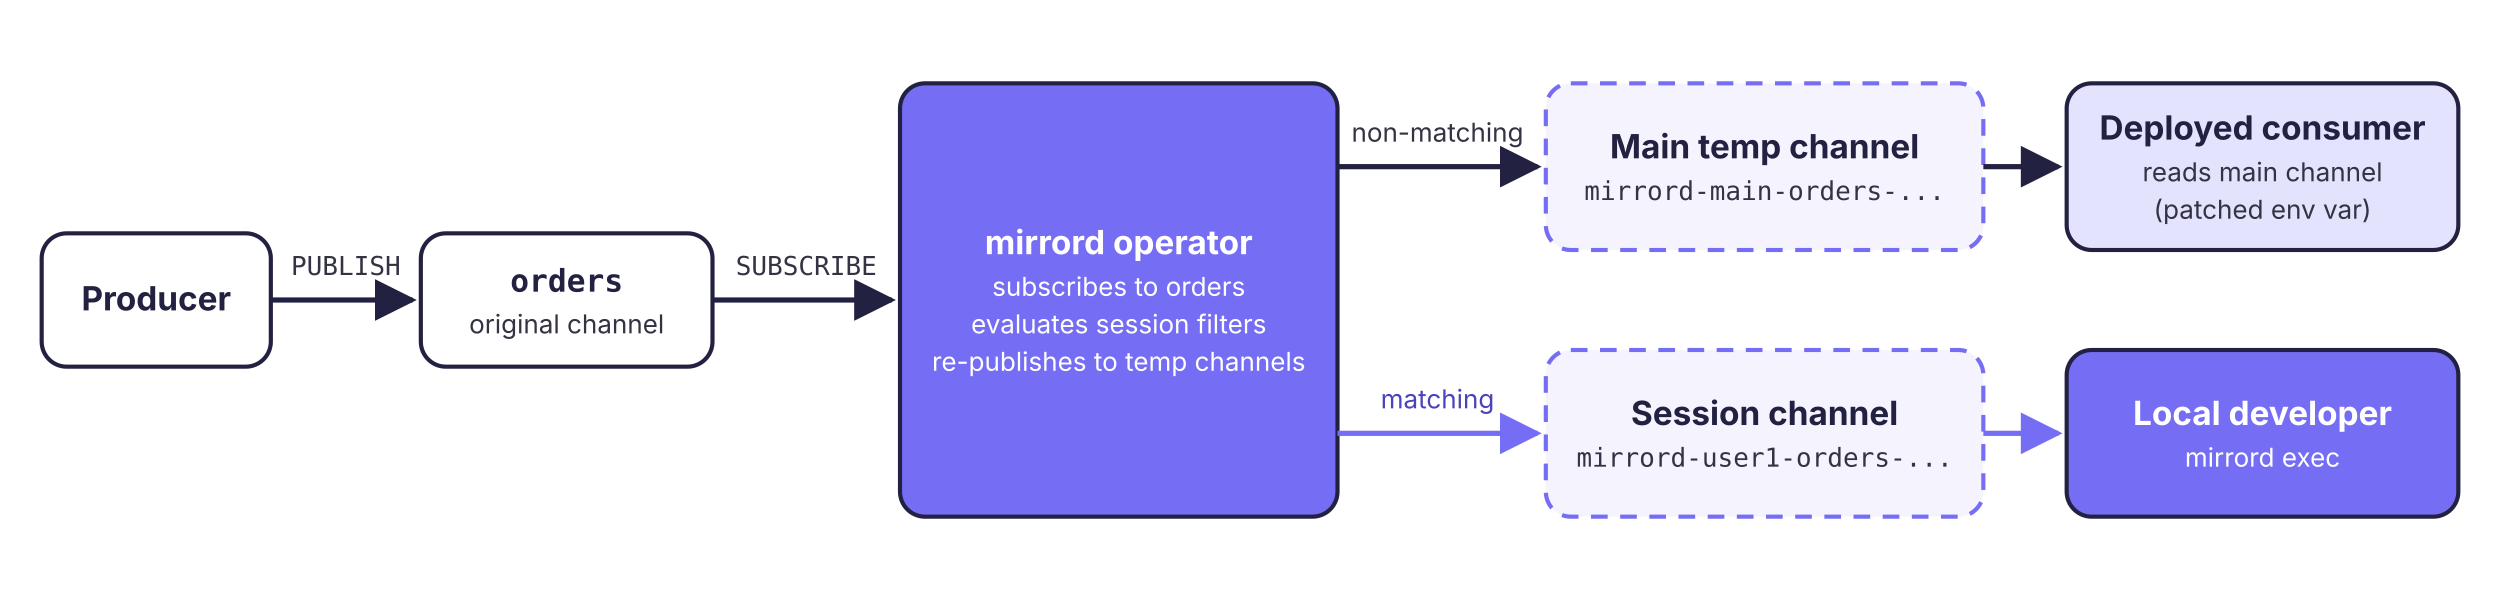
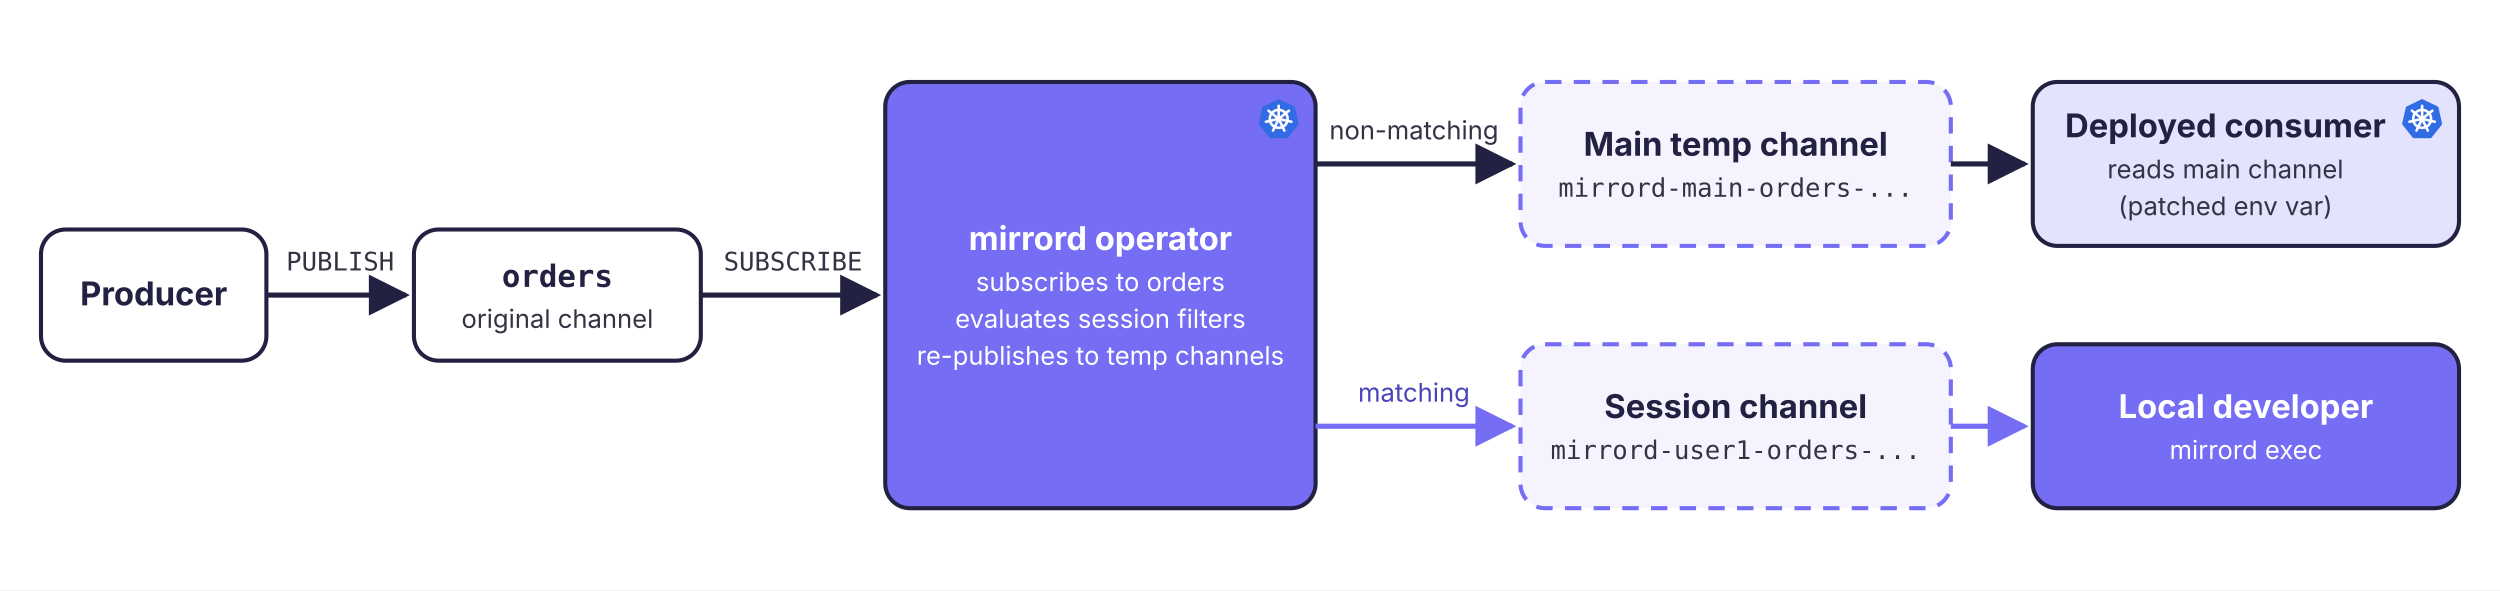
- <svg xmlns="http://www.w3.org/2000/svg" viewBox="0 0 1200 288" width="1200" height="288" font-family="Inter, Helvetica, Arial, sans-serif" role="img" aria-labelledby="t d">
+ <svg xmlns="http://www.w3.org/2000/svg" viewBox="0 0 1220 288" width="1220" height="288" font-family="Inter, Helvetica, Arial, sans-serif" role="img" aria-labelledby="t d">
  <defs>
    <marker id="arrow" viewBox="0 0 10 10" refX="9" refY="5" markerWidth="8" markerHeight="8" orient="auto-start-reverse">
      <path d="M0 0 L10 5 L0 10 z" fill="#232141" />
    </marker>
    <marker id="arrow-purple" viewBox="0 0 10 10" refX="9" refY="5" markerWidth="8" markerHeight="8" orient="auto-start-reverse">
      <path d="M0 0 L10 5 L0 10 z" fill="#756DF3" />
    </marker>
+     <symbol id="k8s" viewBox="0 0 32 32">
+       <polygon points="16.00,1.60 27.73,7.25 30.62,19.94 22.51,30.11 9.49,30.11 1.38,19.94 4.27,7.25" fill="#326CE5" stroke="#326CE5" stroke-width="2" stroke-linejoin="round" />
+       <g fill="none" stroke="#ffffff" stroke-width="2" stroke-linecap="round">
+         <circle cx="16" cy="16" r="7" />
+         <line x1="16.00" y1="13.40" x2="16.00" y2="5.80" />
+         <line x1="18.03" y1="14.38" x2="23.97" y2="9.64" />
+         <line x1="18.53" y1="16.58" x2="25.94" y2="18.27" />
+         <line x1="17.13" y1="18.34" x2="20.43" y2="25.19" />
+         <line x1="14.87" y1="18.34" x2="11.57" y2="25.19" />
+         <line x1="13.47" y1="16.58" x2="6.06" y2="18.27" />
+         <line x1="13.97" y1="14.38" x2="8.03" y2="9.64" />
+       </g>
+       <circle cx="16" cy="16" r="2.4" fill="#ffffff" />
+     </symbol>
  </defs>
-   <rect x="0" y="0" width="1200" height="288" fill="#ffffff" />
+   <rect x="0" y="0" width="1220" height="288" fill="#ffffff" />
  <rect x="20" y="112" width="110" height="64" rx="12" fill="#ffffff" stroke="#232141" stroke-width="2" />
  <text x="75" y="149" font-size="16" font-weight="700" fill="#232141" text-anchor="middle">Producer</text>
  <line x1="130" y1="144" x2="198" y2="144" stroke="#232141" stroke-width="2.5" marker-end="url(#arrow)" />
  <text x="166" y="132" font-size="12.5" font-family="Menlo, Consolas, monospace" fill="#333344" text-anchor="middle">PUBLISH</text>
  <rect x="202" y="112" width="140" height="64" rx="12" fill="#ffffff" stroke="#232141" stroke-width="2" />
  <text x="272" y="140" font-size="15" font-weight="700" font-family="Menlo, Consolas, monospace" fill="#232141" text-anchor="middle">orders</text>
  <text x="272" y="160" font-size="12.5" fill="#333344" text-anchor="middle">original channel</text>
  <line x1="342" y1="144" x2="428" y2="144" stroke="#232141" stroke-width="2.5" marker-end="url(#arrow)" />
  <text x="387" y="132" font-size="12.5" font-family="Menlo, Consolas, monospace" fill="#333344" text-anchor="middle">SUBSCRIBE</text>
  <rect x="432" y="40" width="210" height="208" rx="12" fill="#756DF3" stroke="#232141" stroke-width="2" />
  <text x="537" y="122" font-size="16" font-weight="700" fill="#ffffff" text-anchor="middle">mirrord operator</text>
  <text x="537" y="142" font-size="12.5" fill="#ffffff" text-anchor="middle">subscribes to orders</text>
  <text x="537" y="160" font-size="12.5" fill="#ffffff" text-anchor="middle">evaluates session filters</text>
  <text x="537" y="178" font-size="12.5" fill="#ffffff" text-anchor="middle">re-publishes to temp channels</text>
  <line x1="642" y1="80" x2="738" y2="80" stroke="#232141" stroke-width="2.5" marker-end="url(#arrow)" />
  <text x="690" y="68" font-size="12.5" fill="#333344" text-anchor="middle">non-matching</text>
  <rect x="742" y="40" width="210" height="80" rx="12" fill="#F5F4FE" stroke="#756DF3" stroke-width="2" stroke-dasharray="8 6" />
  <text x="847" y="76" font-size="16" font-weight="700" fill="#232141" text-anchor="middle">Main temp channel</text>
  <text x="847" y="96" font-size="12.5" font-family="Menlo, Consolas, monospace" fill="#333344" text-anchor="middle">mirrord-main-orders-...</text>
  <line x1="952" y1="80" x2="988" y2="80" stroke="#232141" stroke-width="2.5" marker-end="url(#arrow)" />
-   <rect x="992" y="40" width="188" height="80" rx="12" fill="#E4E3FD" stroke="#232141" stroke-width="2" />
+   <rect x="992" y="40" width="208" height="80" rx="12" fill="#E4E3FD" stroke="#232141" stroke-width="2" />
  <text x="1086" y="67" font-size="16" font-weight="700" fill="#232141" text-anchor="middle">Deployed consumer</text>
  <text x="1086" y="87" font-size="12.5" fill="#333344" text-anchor="middle">reads main channel</text>
  <text x="1086" y="105" font-size="12.5" fill="#333344" text-anchor="middle">(patched env var)</text>
  <line x1="642" y1="208" x2="738" y2="208" stroke="#756DF3" stroke-width="2.5" marker-end="url(#arrow-purple)" />
  <text x="690" y="196" font-size="12.5" fill="#4a44b8" text-anchor="middle">matching</text>
  <rect x="742" y="168" width="210" height="80" rx="12" fill="#F5F4FE" stroke="#756DF3" stroke-width="2" stroke-dasharray="8 6" />
  <text x="847" y="204" font-size="16" font-weight="700" fill="#232141" text-anchor="middle">Session channel</text>
  <text x="847" y="224" font-size="12.5" font-family="Menlo, Consolas, monospace" fill="#333344" text-anchor="middle">mirrord-user1-orders-...</text>
  <line x1="952" y1="208" x2="988" y2="208" stroke="#756DF3" stroke-width="2.5" marker-end="url(#arrow-purple)" />
-   <rect x="992" y="168" width="188" height="80" rx="12" fill="#756DF3" stroke="#232141" stroke-width="2" />
-   <text x="1086" y="204" font-size="16" font-weight="700" fill="#ffffff" text-anchor="middle">Local developer</text>
-   <text x="1086" y="224" font-size="12.5" fill="#ffffff" text-anchor="middle">mirrord exec</text>
+   <rect x="992" y="168" width="208" height="80" rx="12" fill="#756DF3" stroke="#232141" stroke-width="2" />
+   <text x="1096" y="204" font-size="16" font-weight="700" fill="#ffffff" text-anchor="middle">Local developer</text>
+   <text x="1096" y="224" font-size="12.5" fill="#ffffff" text-anchor="middle">mirrord exec</text>
+   <use href="#k8s" x="614" y="48" width="20" height="20" />
+   <use href="#k8s" x="1172" y="48" width="20" height="20" />
</svg>
